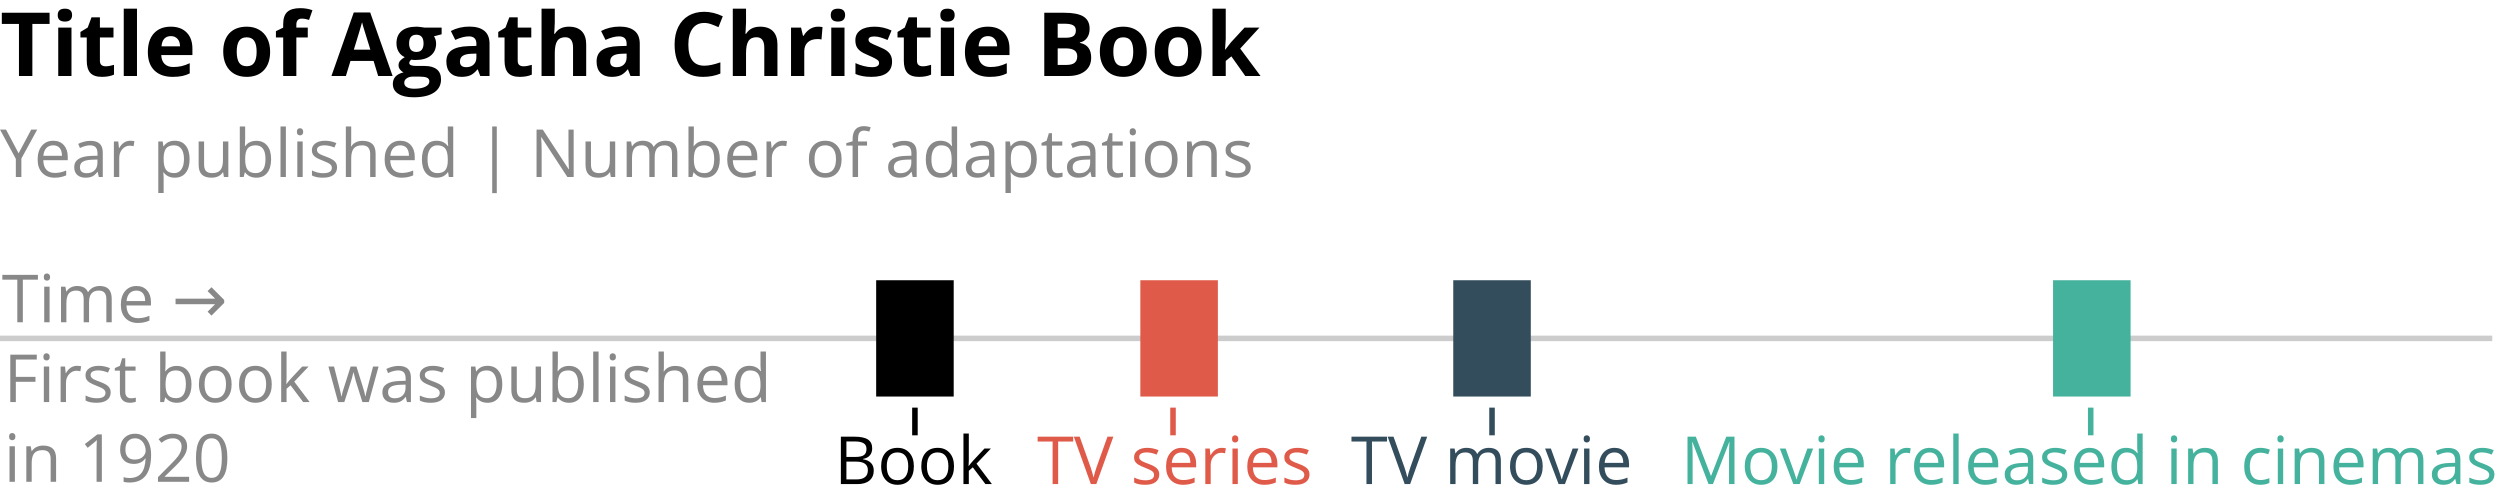
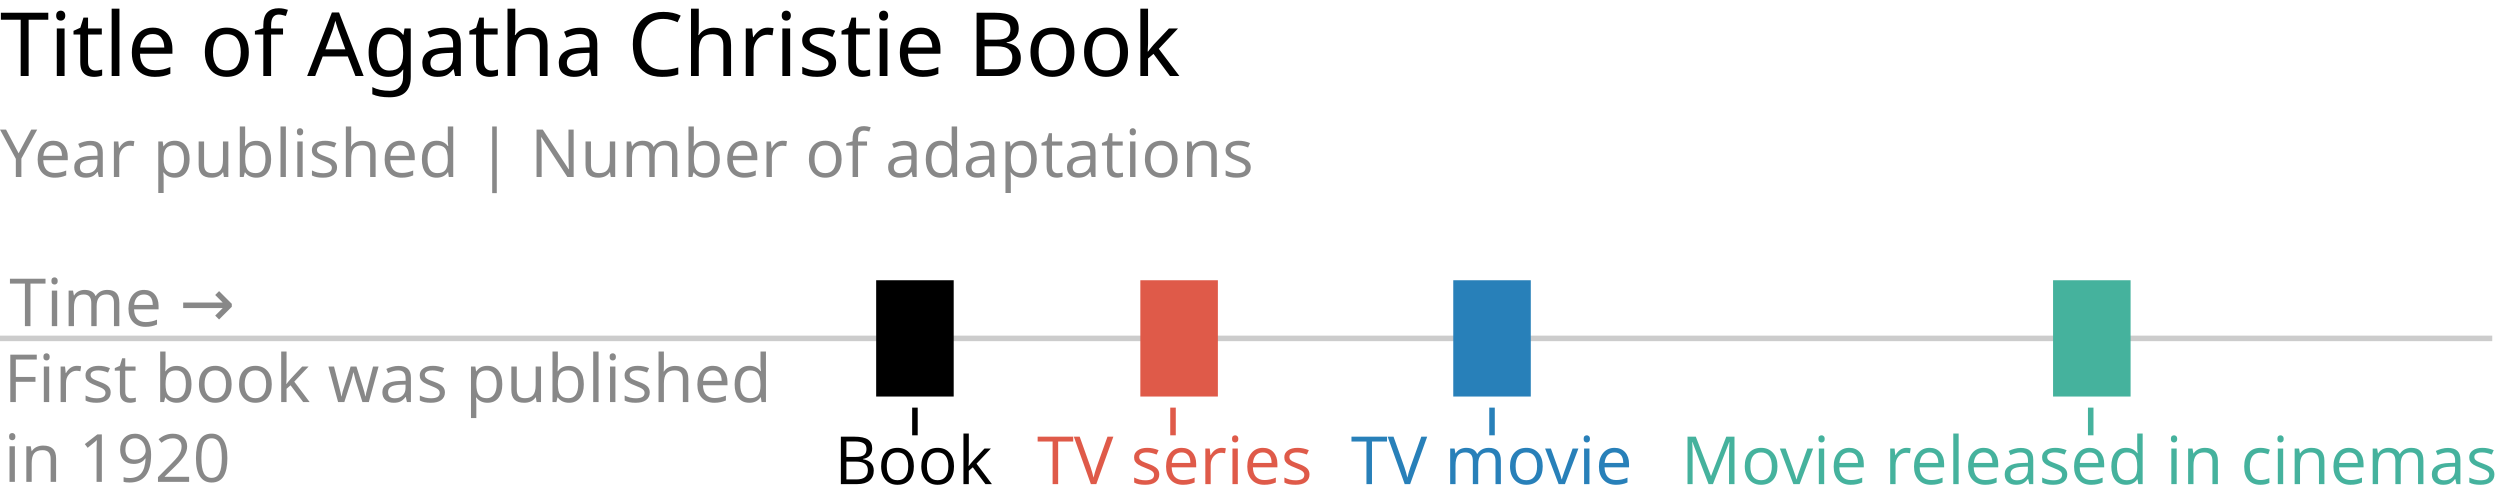
- <svg xmlns="http://www.w3.org/2000/svg" version="1.1" id="Layer_1" x="0px" y="0px" viewBox="45 -1098.6 451.4 90.6" style="enable-background:new 45 -1098.6 451.4 90.6;" xml:space="preserve">
+ <svg xmlns="http://www.w3.org/2000/svg" version="1.1" id="Layer_1" x="0px" y="0px" viewBox="71 -743.2 451.4 90.6" style="enable-background:new 71 -743.2 451.4 90.6;" xml:space="preserve">
  <style type="text/css">
- 	*{font-family: "Open Sans", sans-serif;}
	.st0{fill:none;stroke:#CCCCCC;stroke-miterlimit:10;}
	.st1{fill:#45B29D;}
- 	.st2{fill:#334D5C;}
+ 	.st2{fill:#2880B9;}
	.st3{fill:#DF5A49;}
- 	.st4{enable-background:new    ;}
- 	.st5{font-family:'Open Sans', sans-serif;font-weight:bold;}
- 	.st6{font-size:16px;}
- 	.st7{font-family:'Open Sans', sans-serif;}
- 	.st8{fill:#888888;}
- 	.st9{font-size:12px;}
- 	.st10{font-family:'Open Sans', sans-serif;}
- 	.st11{fill:none;stroke:#000000;stroke-miterlimit:10;}
- 	.st12{fill:none;stroke:#DF5A49;stroke-miterlimit:10;}
- 	.st13{fill:none;stroke:#334D5C;stroke-miterlimit:10;}
- 	.st14{fill:none;stroke:#45B29D;stroke-miterlimit:10;}
+ 	.st4{font-family:'OpenSans-Bold', sans-serif;}
+ 	.st5{font-size:16px;}
+ 	.st6{font-family:'OpenSans', sans-serif;}
+ 	.st7{fill:#888888;}
+ 	.st8{font-size:12px;}
+ 	.st9{fill:none;stroke:#000000;stroke-miterlimit:10;}
+ 	.st10{fill:none;stroke:#DF5A49;stroke-miterlimit:10;}
+ 	.st11{fill:none;stroke:#2880B9;stroke-miterlimit:10;}
+ 	.st12{fill:none;stroke:#45B29D;stroke-miterlimit:10;}
+ 	.st13{font-family:'Arial-BoldMT', sans-serif;}
</style>
-   <line class="st0" x1="45" y1="-1037.5" x2="495" y2="-1037.5" />
-   <rect x="203.2" y="-1048" width="14" height="21" />
-   <rect x="415.7" y="-1048" class="st1" width="14" height="21" />
-   <rect x="307.4" y="-1048" class="st2" width="14" height="21" />
-   <rect x="250.9" y="-1048" class="st3" width="14" height="21" />
-   <text transform="matrix(1 0 0 1 45 -1084.877)" class="st4">
-     <tspan x="0" y="0" class="st5 st6">Title of Agatha Christie Book</tspan>
-     <tspan x="227.6" y="0" class="st7 st6"> </tspan>
+   <line class="st0" x1="71" y1="-682.1" x2="521" y2="-682.1" />
+   <rect x="229.2" y="-692.6" width="14" height="21" />
+   <rect x="441.7" y="-692.6" class="st1" width="14" height="21" />
+   <rect x="333.4" y="-692.6" class="st2" width="14" height="21" />
+   <rect x="276.9" y="-692.6" class="st3" width="14" height="21" />
+   <text transform="matrix(1 0 0 1 71 -729.4766)" class="st4 st5">Title of Agatha Christie Book</text>
+   <text transform="matrix(1 0 0 1 298.6 -729.4766)" class="st6 st5"> </text>
+   <text transform="matrix(1 0 0 1 70.9998 -711.2396)" class="st7 st6 st8">Year published | Number of adaptations</text>
+   <text transform="matrix(1 0 0 1 71.687 -670.6)" class="st7 st6 st8">First book was published</text>
+   <text transform="matrix(1 0 0 1 71.687 -656.2)" class="st7 st6 st8">in 1920</text>
+   <text transform="matrix(1 0 0 1 221.6551 -655.7906)" class="st6 st8">Book</text>
+   <line class="st9" x1="236.2" y1="-669.6" x2="236.2" y2="-664.6" />
+   <text transform="matrix(1 0 0 1 258.2469 -655.7906)" class="st3 st6 st8">TV series</text>
+   <line class="st10" x1="282.8" y1="-669.6" x2="282.8" y2="-664.6" />
+   <text transform="matrix(1 0 0 1 314.9128 -655.7906)" class="st2 st6 st8">TV movie</text>
+   <line class="st11" x1="340.4" y1="-669.6" x2="340.4" y2="-664.6" />
+   <text transform="matrix(1 0 0 1 374.5243 -655.7906)" class="st1 st6 st8">Movie released in cinemas</text>
+   <line class="st12" x1="448.5" y1="-669.6" x2="448.5" y2="-664.6" />
+   <text transform="matrix(1 0 0 1 72.6865 -684.3098)">
+     <tspan x="0" y="0" class="st7 st6 st8">Time </tspan>
+     <tspan x="30.7" y="0" class="st7 st13 st8">→</tspan>
+     <tspan x="42.7" y="0" class="st6 st8"> </tspan>
  </text>
-   <text transform="matrix(1 0 0 1 44.9998 -1066.64)" class="st8 st7 st9">Year published | Number of adaptations</text>
-   <text transform="matrix(1 0 0 1 45.3125 -1040.412)">
-     <tspan x="0" y="0" class="st8 st7 st9">Time </tspan>
-     <tspan x="30.7" y="0" class="st8 st10 st9">→</tspan>
-     <tspan x="42.7" y="0" class="st7 st9"> </tspan>
-   </text>
-   <text transform="matrix(1 0 0 1 45.687 -1026)">
-     <tspan x="0" y="0" class="st8 st7 st9">First book was published</tspan>
-     <tspan x="0" y="14.4" class="st8 st7 st9">in 1920</tspan>
-   </text>
-   <text transform="matrix(1 0 0 1 195.6551 -1011.191)" class="st7 st9">Book</text>
-   <line class="st11" x1="210.2" y1="-1025" x2="210.2" y2="-1020" />
-   <text transform="matrix(1 0 0 1 232.2469 -1011.191)" class="st3 st7 st9">TV series</text>
-   <line class="st12" x1="256.8" y1="-1025" x2="256.8" y2="-1020" />
-   <text transform="matrix(1 0 0 1 288.9128 -1011.191)" class="st2 st7 st9">TV movie</text>
-   <line class="st13" x1="314.4" y1="-1025" x2="314.4" y2="-1020" />
-   <text transform="matrix(1 0 0 1 348.5243 -1011.191)" class="st1 st7 st9">Movie released in cinemas</text>
-   <line class="st14" x1="422.5" y1="-1025" x2="422.5" y2="-1020" />
</svg>
